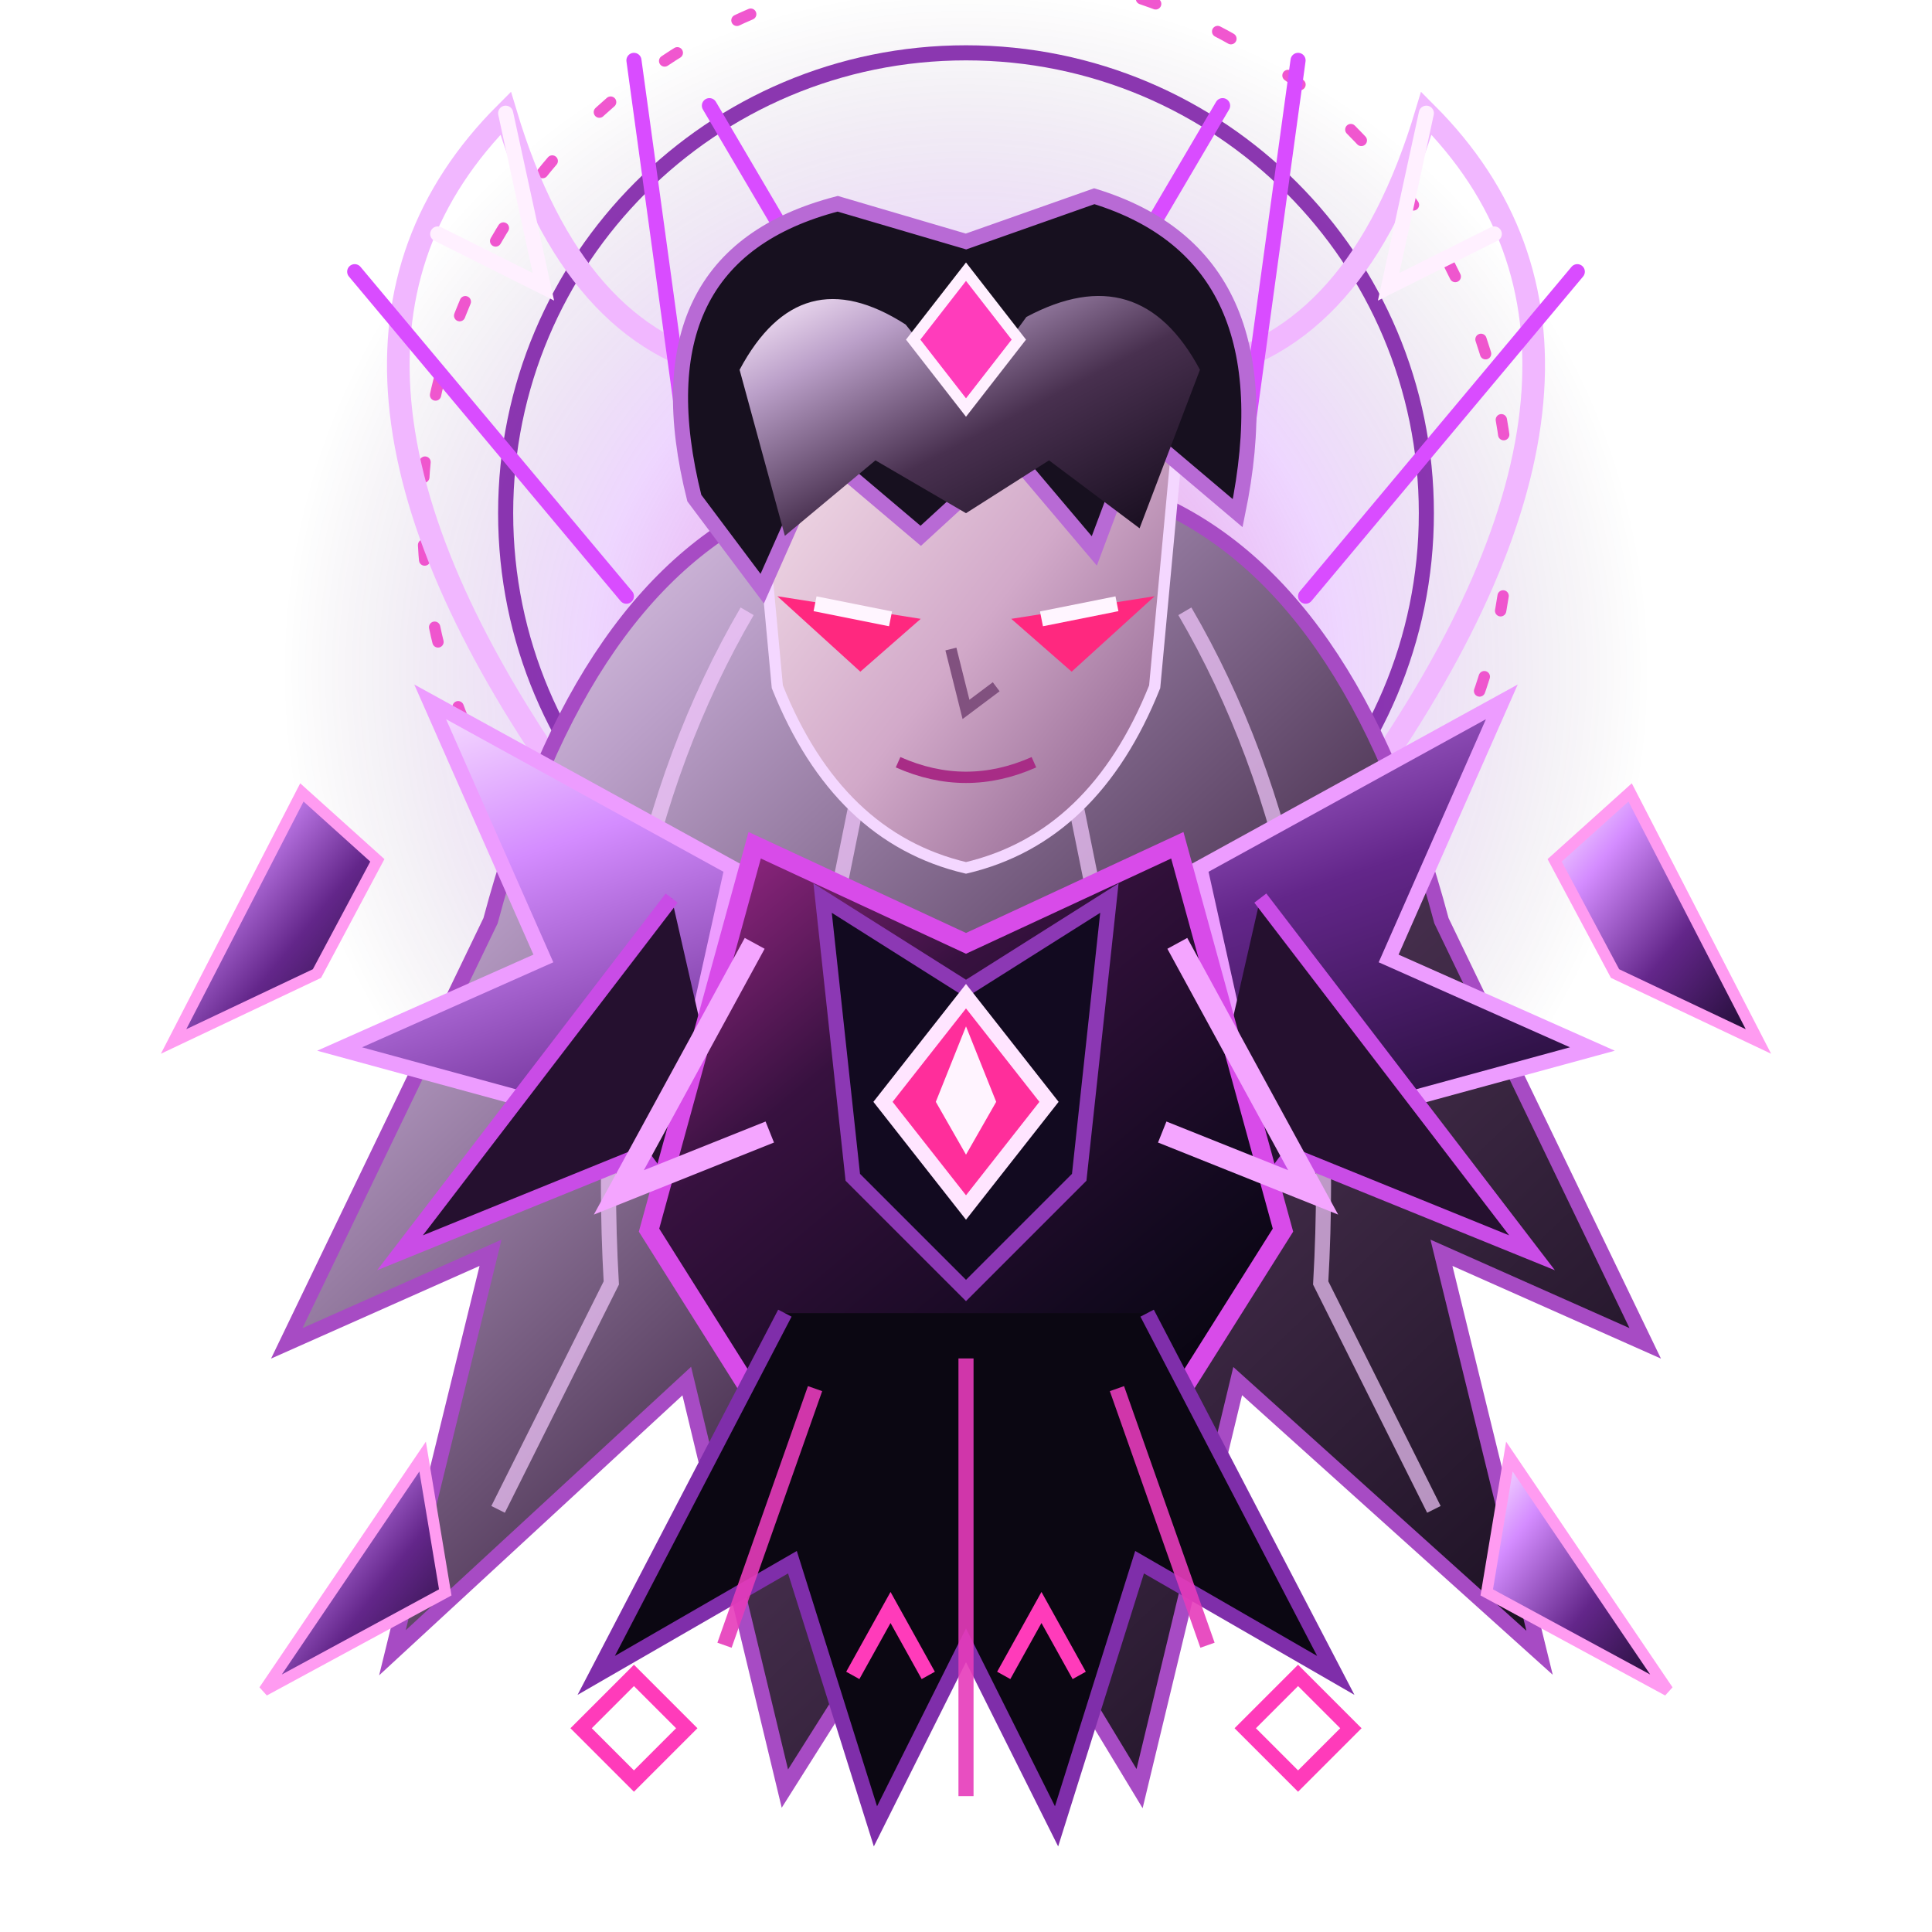
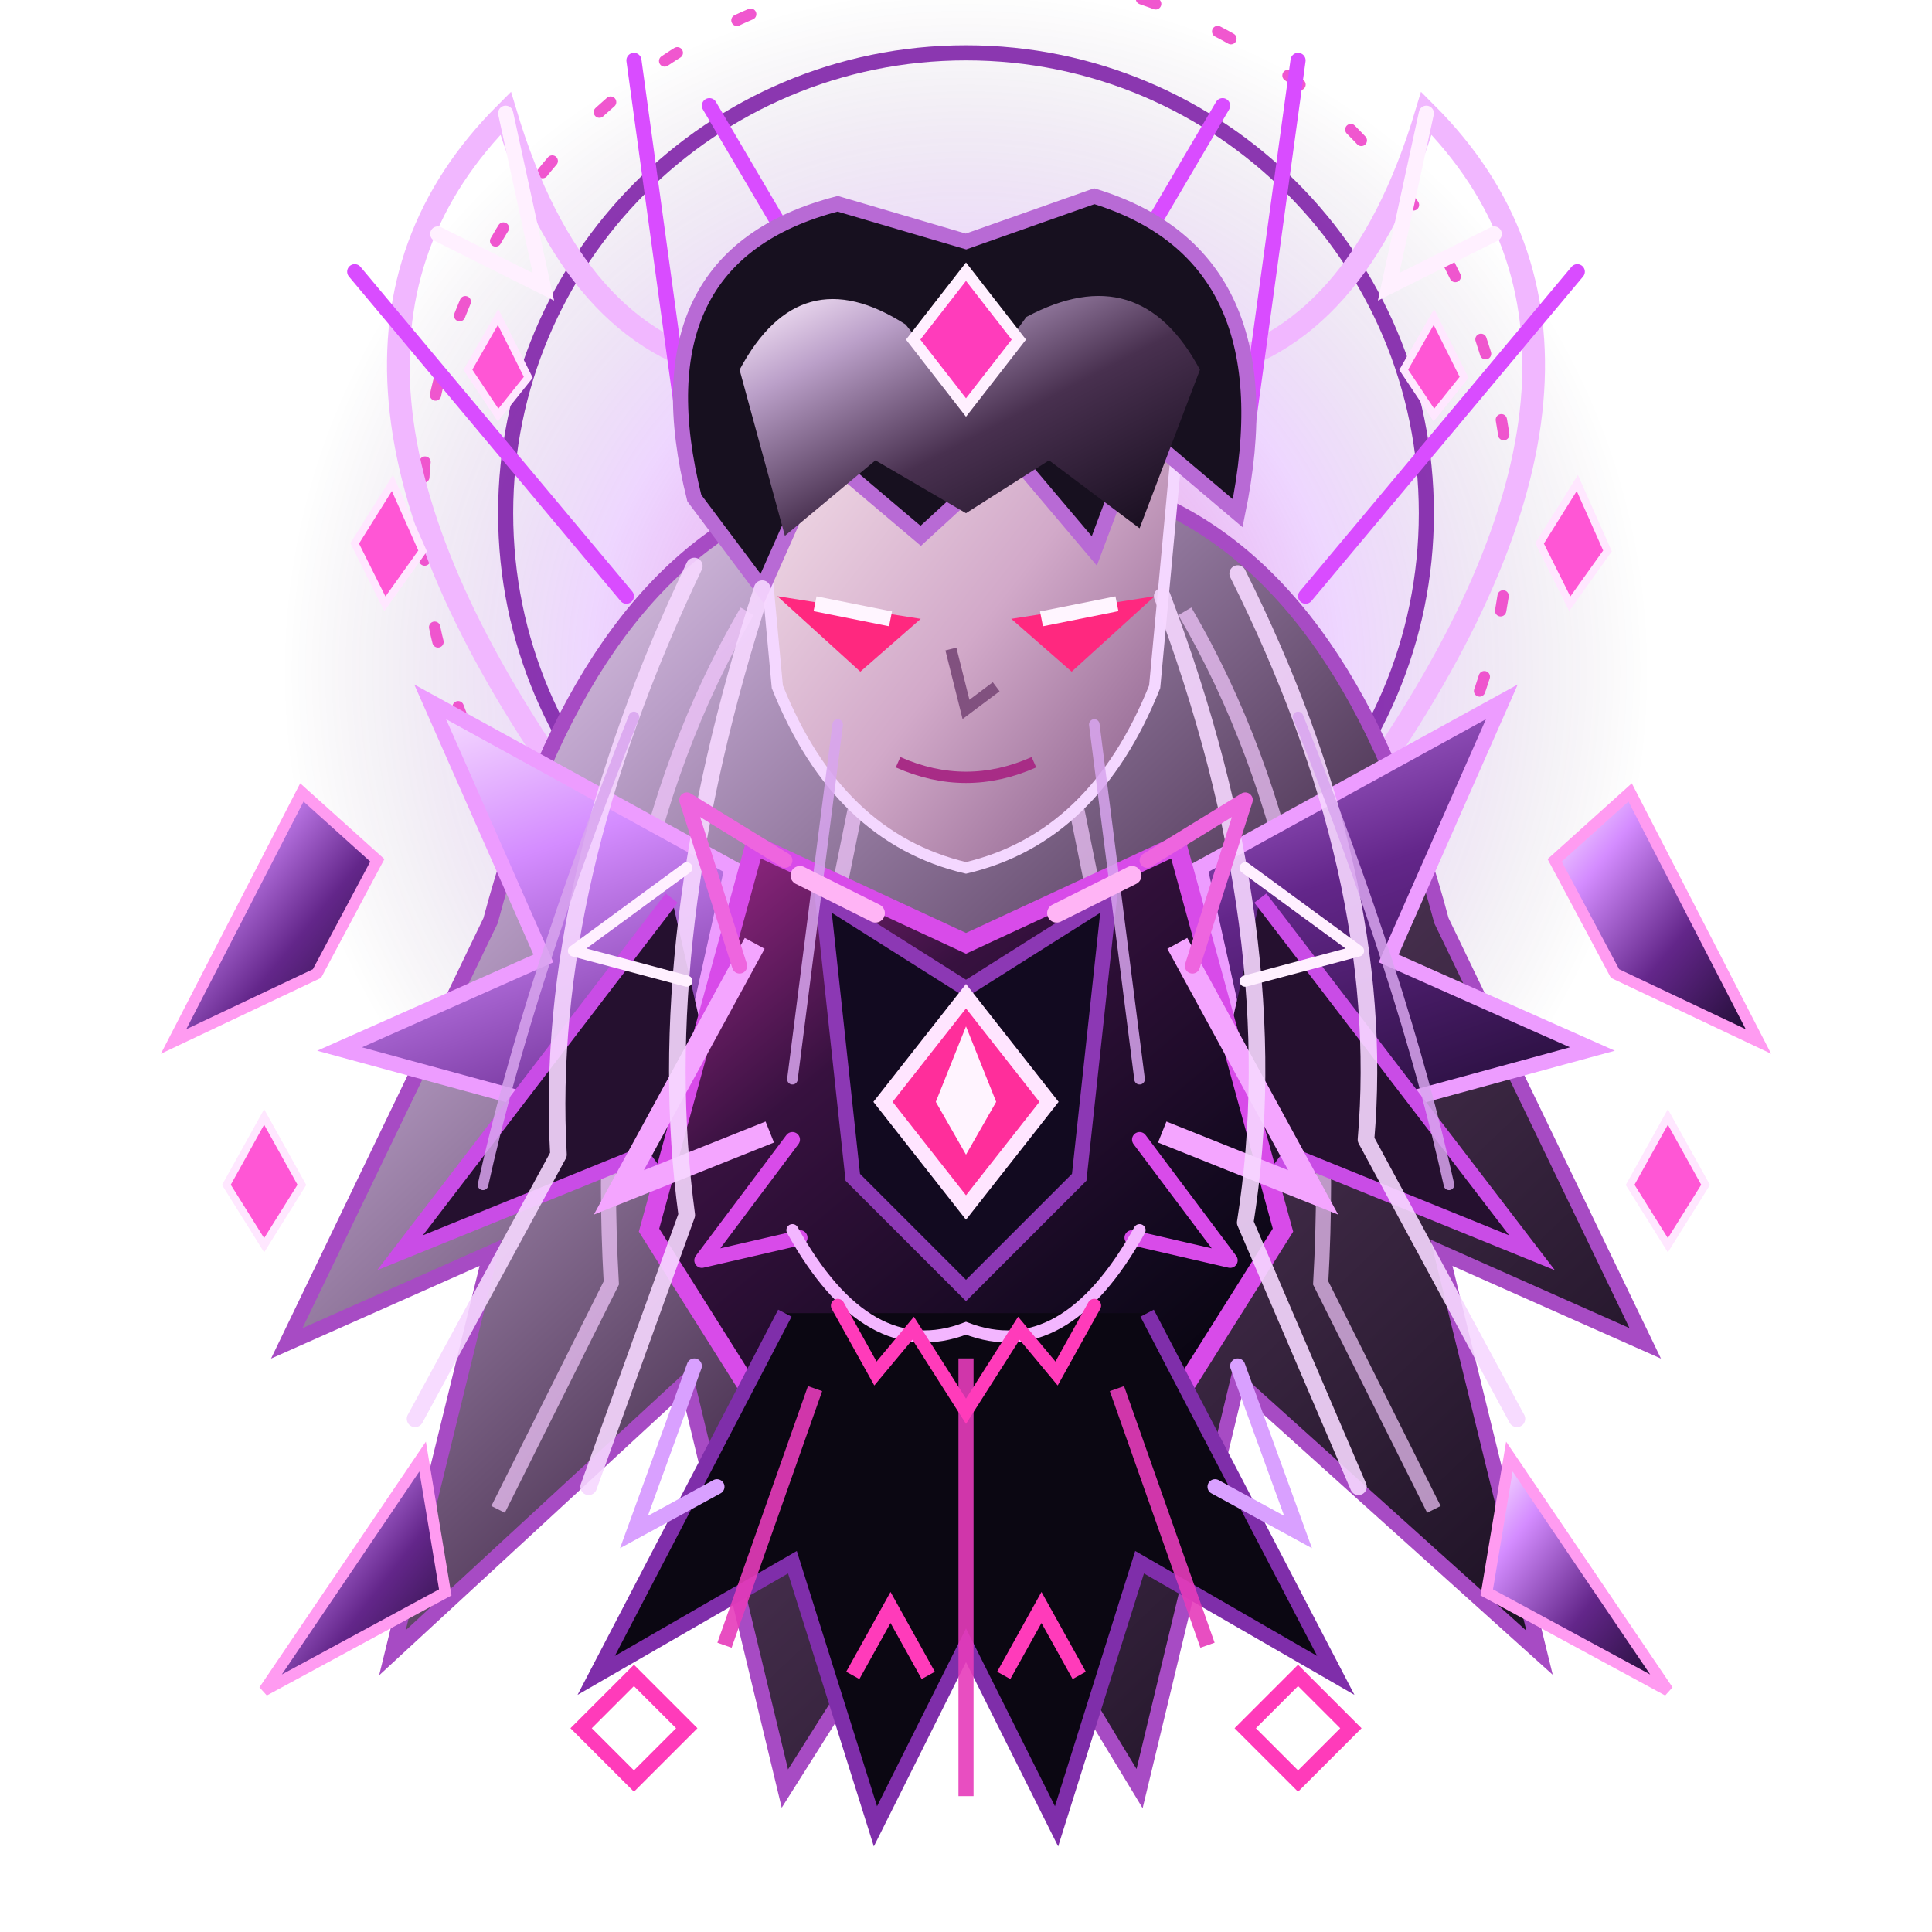
- <svg xmlns="http://www.w3.org/2000/svg" width="256" height="256" viewBox="0 0 256 256">
+ <svg xmlns="http://www.w3.org/2000/svg" width="512" height="512" viewBox="0 0 256 256">
  <defs>
    <radialGradient id="halo">
      <stop stop-color="#ff287f" stop-opacity=".55" />
      <stop offset=".55" stop-color="#a21cff" stop-opacity=".18" />
      <stop offset="1" stop-color="#180525" stop-opacity="0" />
    </radialGradient>
    <linearGradient id="hair" x1="0" y1="0" x2="1" y2="1">
      <stop stop-color="#fff0ff" />
      <stop offset=".22" stop-color="#bba0c9" />
      <stop offset=".55" stop-color="#48304f" />
      <stop offset="1" stop-color="#100817" />
    </linearGradient>
    <linearGradient id="dress" x1="0" y1="0" x2=".9" y2="1">
      <stop stop-color="#a72b91" />
      <stop offset=".35" stop-color="#37113f" />
      <stop offset=".78" stop-color="#12091e" />
      <stop offset="1" stop-color="#05040b" />
    </linearGradient>
    <linearGradient id="metal" x1="0" y1="0" x2="1" y2="1">
      <stop stop-color="#fff0ff" />
      <stop offset=".25" stop-color="#d48cff" />
      <stop offset=".6" stop-color="#63268a" />
      <stop offset="1" stop-color="#1a0a2b" />
    </linearGradient>
    <linearGradient id="skin" x1="0" y1="0" x2="1" y2="1">
      <stop stop-color="#fff0f3" />
      <stop offset=".55" stop-color="#d2a9c9" />
      <stop offset="1" stop-color="#7d527f" />
    </linearGradient>
    <filter id="glow">
      <feGaussianBlur stdDeviation="5" />
    </filter>
  </defs>
  <circle cx="128" cy="89" r="91" fill="url(#halo)" />
  <g fill="none" stroke-linecap="round">
    <circle cx="128" cy="68" r="61" stroke="#7f22a8" stroke-width="2" opacity=".9" />
    <circle cx="128" cy="68" r="72" stroke="#ee45ca" stroke-width="1.5" stroke-dasharray="2 9" opacity=".9" />
    <path d="M75 104 Q35 47 67 15 Q76 45 97 49 M181 104 Q221 47 189 15 Q180 45 159 49" stroke="#f1b7ff" stroke-width="3" />
    <path d="M83 79 L47 36 M91 59 L84 8 M173 79 L209 36 M165 59 L172 8 M104 31 L94 14 M152 31 L162 14" stroke="#d94cff" stroke-width="2" />
    <path d="M67 15 L72 38 58 31 M189 15 L184 38 198 31" stroke="#fff0ff" stroke-width="2" />
  </g>
  <path d="M104 66 Q77 77 65 122 L38 178 65 166 52 219 91 183 104 237 128 199 151 237 164 183 204 219 191 166 218 178 191 122 Q179 77 152 66Z" fill="url(#hair)" stroke="#a74bc4" stroke-width="2" />
  <path d="M99 81 Q78 117 81 170 L66 200 M157 81 Q178 117 175 170 L190 200 M116 94 L99 178 110 210 M140 94 L157 178 146 210" fill="none" stroke="#f5c9ff" stroke-width="2" opacity=".7" />
  <path d="M97 115 L57 93 72 127 45 139 89 151Z M159 115 L199 93 184 127 211 139 167 151Z" fill="url(#metal)" stroke="#ed9cff" stroke-width="2" />
  <path d="M89 119 L53 166 85 153 102 176 M167 119 L203 166 171 153 154 176" fill="#25102f" stroke="#c94ce6" stroke-width="2" />
  <path d="M99 48 Q128 33 157 48 L153 91 Q145 111 128 115 Q111 111 103 91Z" fill="url(#skin)" stroke="#f4d7ff" stroke-width="1.5" />
  <path d="M92 66 Q84 34 111 27 L128 32 145 26 Q171 34 164 68 L151 57 145 73 134 60 122 71 109 60 101 78Z" fill="#17101f" stroke="#b86ad5" stroke-width="2" />
  <path d="M98 49 Q106 34 120 43 L128 53 136 42 Q151 34 159 49 L151 70 139 61 128 68 116 61 104 71Z" fill="url(#hair)" />
  <path d="M103 79 L122 82 114 89Z M134 82 L153 79 142 89Z" fill="#ff287f" />
  <path d="M108 80 L118 82 M138 82 L148 80" stroke="#fff5ff" stroke-width="2" />
  <path d="M126 86 L128 94 132 91" fill="none" stroke="#81517f" stroke-width="1.5" />
  <path d="M119 101 Q128 105 137 101" fill="none" stroke="#a82c86" stroke-width="1.5" />
  <path d="M128 36 L135 45 128 54 121 45Z" fill="#ff3cbb" stroke="#fff0ff" stroke-width="1.5" />
  <path d="M100 112 L128 125 156 112 170 163 153 190 128 177 103 190 86 163Z" fill="url(#dress)" stroke="#d84be9" stroke-width="2.5" />
  <path d="M109 119 L128 131 147 119 143 156 128 171 113 156Z" fill="#120a20" stroke="#8c38b4" stroke-width="2" />
  <path d="M128 132 L139 146 128 160 117 146Z" fill="#ff2e9b" stroke="#ffe5ff" stroke-width="2" />
  <path d="M128 136 L132 146 128 153 124 146Z" fill="#fff4ff" />
  <path d="M100 125 L82 158 102 150 M156 125 L174 158 154 150" fill="none" stroke="#f4a5ff" stroke-width="3" />
  <path d="M104 174 L79 222 105 207 116 242 128 218 140 242 151 207 177 222 152 174" fill="#0b0712" stroke="#7f2eaa" stroke-width="2" />
  <path d="M108 184 L96 218 M148 184 L160 218 M128 180 L128 238" stroke="#e63bba" stroke-width="2" opacity=".9" />
  <g fill="url(#metal)" stroke="#ff9bf1" stroke-width="1.5">
    <path d="M40 105 L23 138 42 129 50 114Z" />
    <path d="M216 105 L233 138 214 129 206 114Z" />
    <path d="M56 193 L35 224 59 211Z" />
    <path d="M200 193 L221 224 197 211Z" />
  </g>
+   <g fill="none" stroke-linecap="round" stroke-linejoin="round">
+     <path d="M92 75 Q72 117 74 153 L55 188 M101 78 Q86 124 91 161 L78 197 M164 76 Q184 116 181 151 L201 188 M154 79 Q171 124 165 162 L180 197" stroke="#f6d7ff" stroke-width="2.2" opacity=".9" />
+     <path d="M84 95 Q70 130 64 157 M172 95 Q186 130 192 157 M111 96 L105 143 M145 96 L151 143" stroke="#d8a5ef" stroke-width="1.4" opacity=".85" />
+     <path d="M91 115 L76 126 91 130 M165 115 L180 126 165 130" stroke="#fff0ff" stroke-width="1.5" />
+     <path d="M104 114 L91 106 98 128 M152 114 L165 106 158 128" stroke="#ee65df" stroke-width="2" />
+     <path d="M106 116 L116 121 M150 116 L140 121" stroke="#ffb4f5" stroke-width="2.5" />
+     <path d="M105 151 L93 167 106 164 M151 151 L163 167 150 164" stroke="#d84be9" stroke-width="2" />
+   </g>
+   <g fill="#ff56d5" stroke="#ffe7ff" stroke-width="1">
+     <path d="M47 72 l5 -8 4 9 -5 7Z" />
+     <path d="M204 72 l5 -8 4 9 -5 7Z" />
+     <path d="M62 49 l4 -7 4 8 -4 5Z" />
+     <path d="M186 49 l4 -7 4 8 -4 5Z" />
+     <path d="M30 157 l5 -9 5 9 -5 8Z" />
+     <path d="M216 157 l5 -9 5 9 -5 8Z" />
+   </g>
+   <g fill="none" stroke-linecap="round">
+     <path d="M105 163 Q115 181 128 176 Q141 181 151 163" stroke="#f3b6ff" stroke-width="1.6" />
+     <path d="M111 173 L116 182 121 176 128 187 135 176 140 182 145 173" stroke="#ff3bba" stroke-width="1.8" />
+     <path d="M92 181 L84 203 95 197 M164 181 L172 203 161 197" stroke="#d9a0ff" stroke-width="2" />
+   </g>
  <g fill="none" stroke="#ff3bba" stroke-width="2">
    <path d="M77 229 l7 -7 7 7 -7 7Z M165 229 l7 -7 7 7 -7 7Z" />
    <path d="M113 222 l5 -9 5 9 M133 222 l5 -9 5 9" />
  </g>
</svg>
